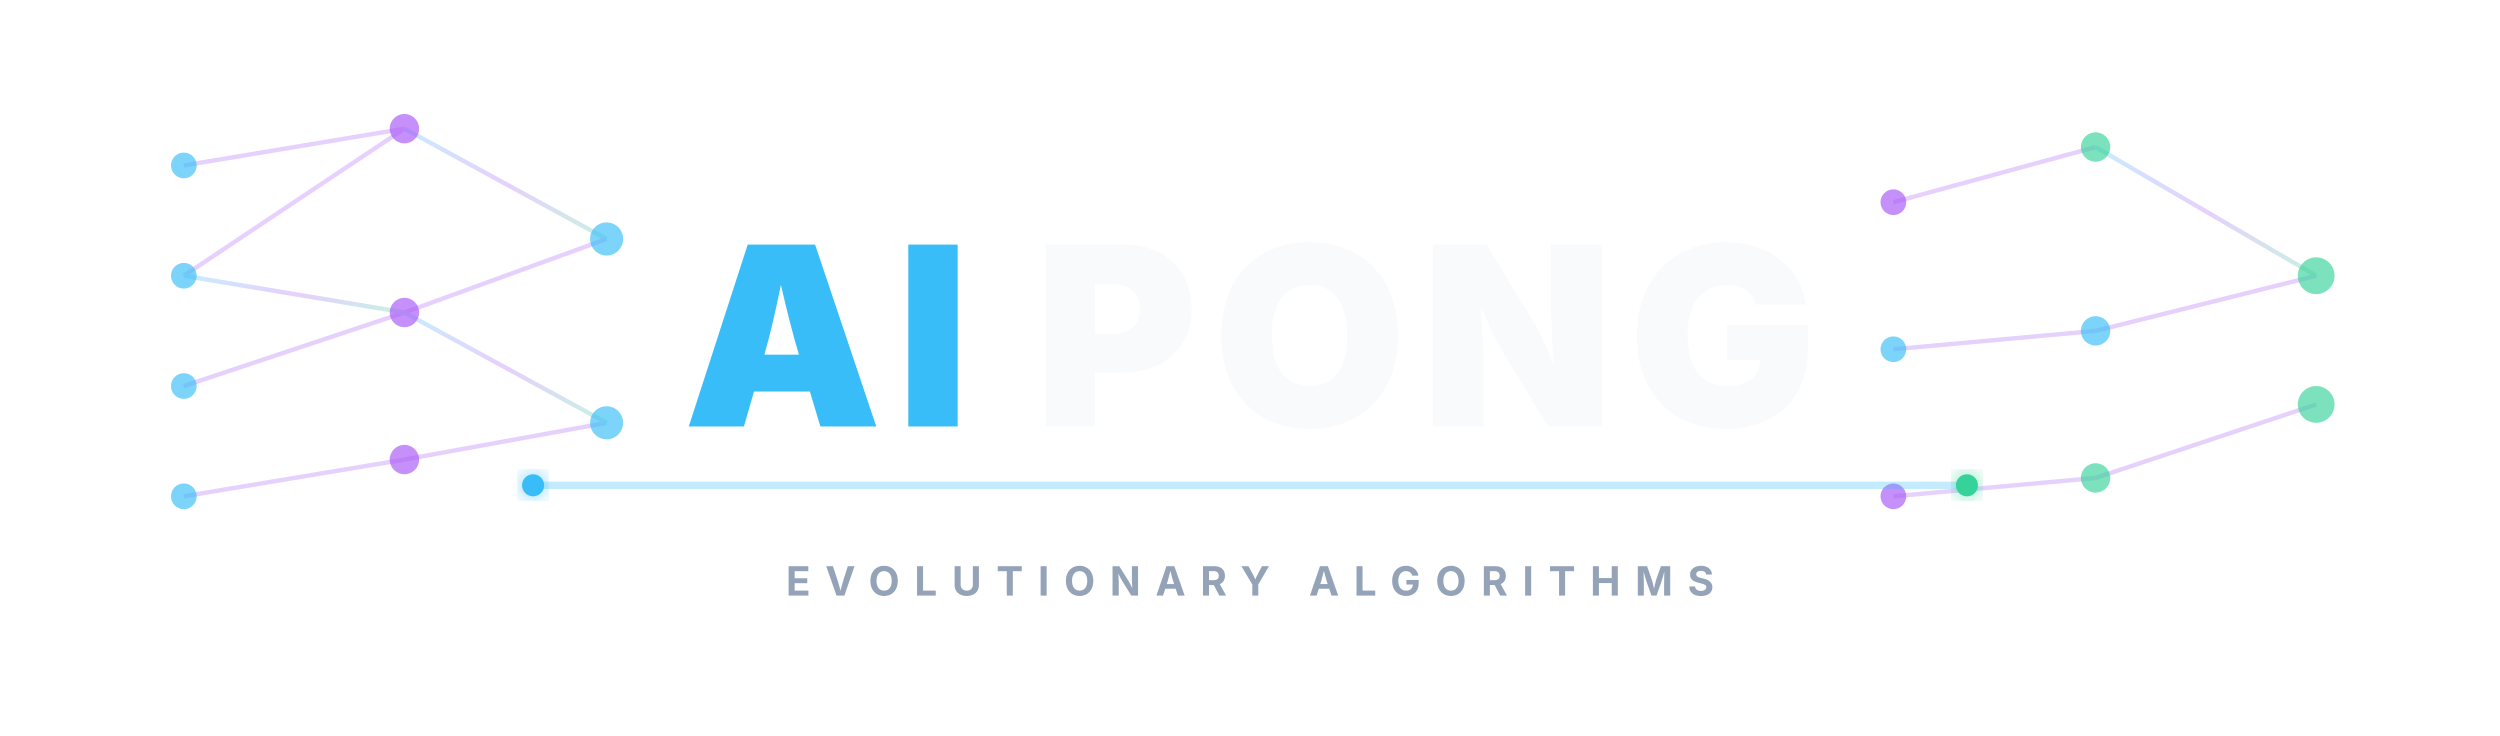
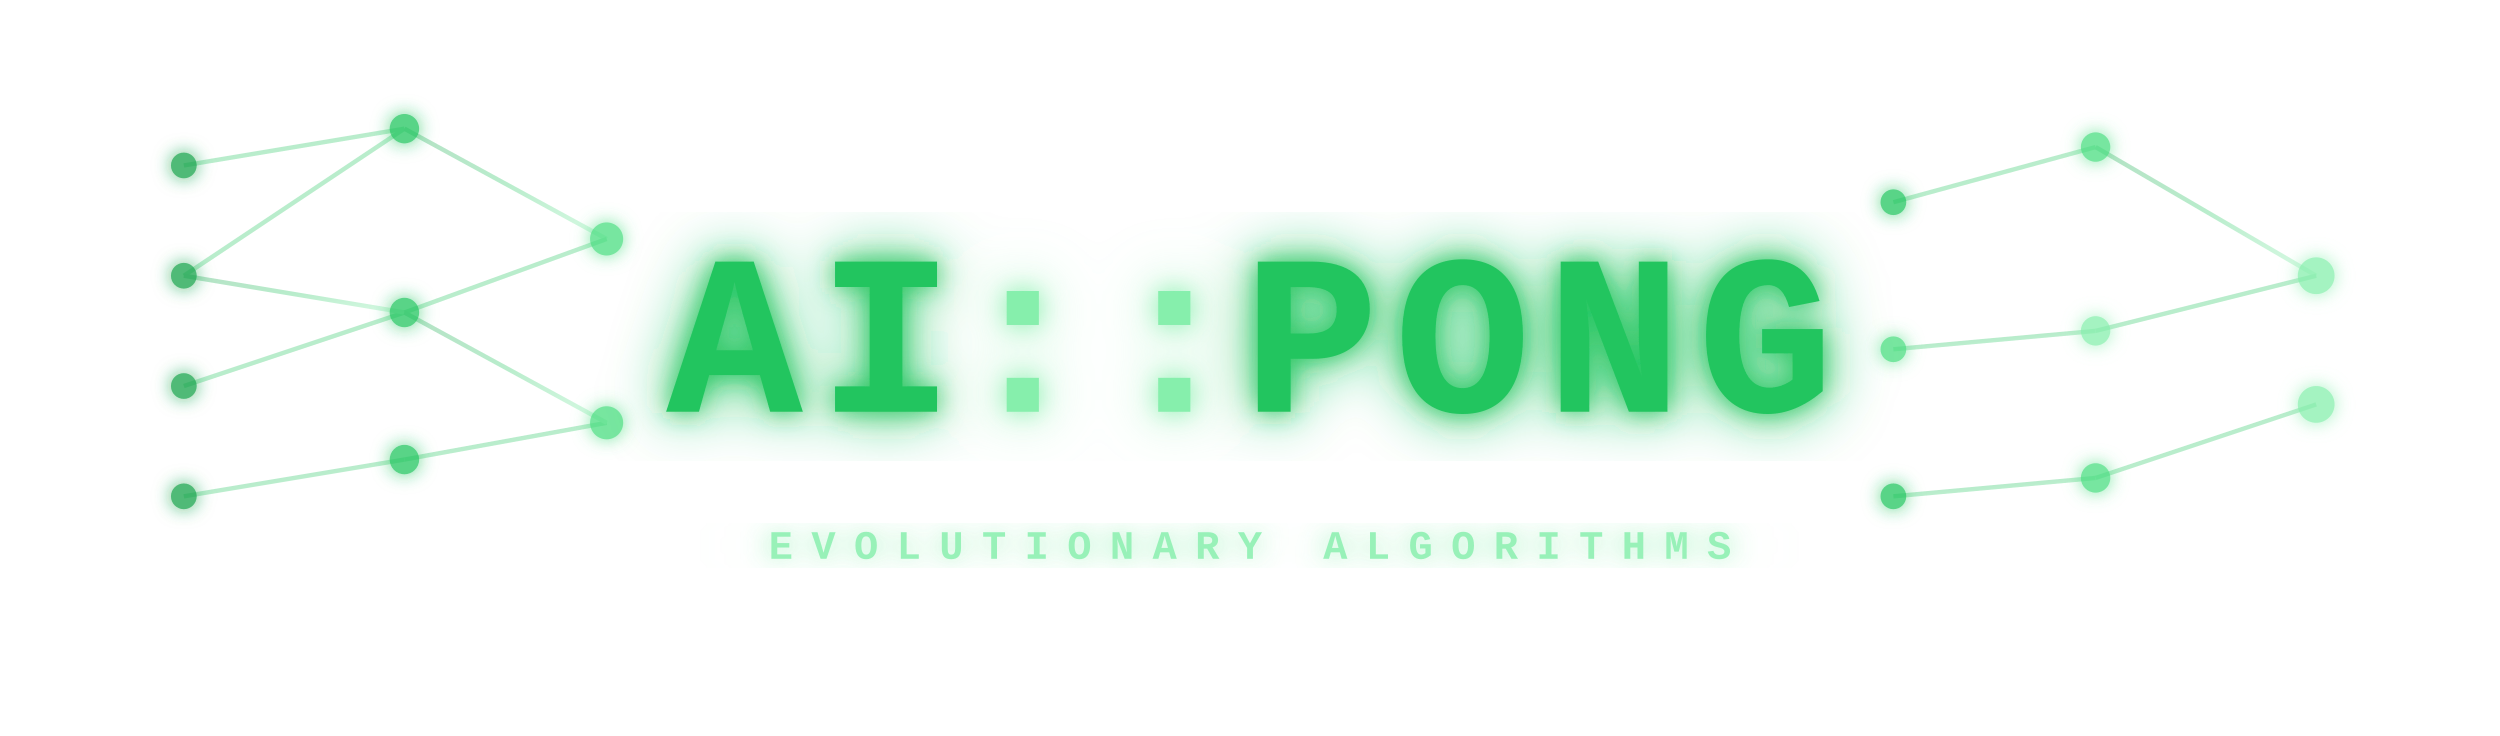
- <svg xmlns="http://www.w3.org/2000/svg" viewBox="0 0 680 200" width="100%" height="100%" style="background:#090b14; font-family:'Inter', -apple-system, BlinkMacSystemFont, 'Segoe UI', Roboto, sans-serif;">
+ <svg xmlns="http://www.w3.org/2000/svg" viewBox="0 0 680 200" width="100%" height="100%" style="background:#060b08; font-family:'Courier New', Courier, monospace;">
  <defs>
-     <linearGradient id="synapseGrad" x1="0%" y1="0%" x2="100%" y2="100%">
-       <stop offset="0%" stop-color="#38bdf8" />
-       <stop offset="50%" stop-color="#a855f7" />
-       <stop offset="100%" stop-color="#34d399" />
+     <linearGradient id="phosphorSynapse" x1="0%" y1="0%" x2="100%" y2="100%">
+       <stop offset="0%" stop-color="#16a34a" />
+       <stop offset="50%" stop-color="#22c55e" />
+       <stop offset="100%" stop-color="#86efac" />
    </linearGradient>
-     <filter id="aiGlow" x="-30%" y="-30%" width="160%" height="160%">
-       <feGaussianBlur stdDeviation="5" result="blur" />
+     <filter id="terminalGlow" x="-30%" y="-30%" width="160%" height="160%">
+       <feGaussianBlur stdDeviation="3.5" result="blur1" />
+       <feGaussianBlur stdDeviation="8" result="blur2" />
      <feMerge>
-         <feMergeNode in="blur" />
+         <feMergeNode in="blur2" />
+         <feMergeNode in="blur1" />
        <feMergeNode in="SourceGraphic" />
      </feMerge>
    </filter>
-     <filter id="circuitGlow" x="-20%" y="-20%" width="140%" height="140%">
-       <feGaussianBlur stdDeviation="3" result="blur" />
+     <filter id="nodeGlow" x="-40%" y="-40%" width="180%" height="180%">
+       <feGaussianBlur stdDeviation="2.5" result="blur" />
      <feMerge>
        <feMergeNode in="blur" />
        <feMergeNode in="SourceGraphic" />
      </feMerge>
    </filter>
  </defs>
-   <g opacity="0.28" stroke="url(#synapseGrad)" stroke-width="1.2">
+   <g opacity="0.32" stroke="url(#phosphorSynapse)" stroke-width="1.2">
    <line x1="50" y1="45" x2="110" y2="35" />
    <line x1="50" y1="75" x2="110" y2="35" />
    <line x1="50" y1="105" x2="110" y2="85" />
    <line x1="50" y1="135" x2="110" y2="125" />
    <line x1="50" y1="75" x2="110" y2="85" />
    <line x1="110" y1="35" x2="165" y2="65" />
    <line x1="110" y1="85" x2="165" y2="65" />
    <line x1="110" y1="125" x2="165" y2="115" />
    <line x1="110" y1="85" x2="165" y2="115" />
    <line x1="515" y1="55" x2="570" y2="40" />
    <line x1="515" y1="95" x2="570" y2="90" />
    <line x1="515" y1="135" x2="570" y2="130" />
    <line x1="570" y1="40" x2="630" y2="75" />
    <line x1="570" y1="90" x2="630" y2="75" />
    <line x1="570" y1="130" x2="630" y2="110" />
  </g>
-   <g opacity="0.65">
-     <circle cx="50" cy="45" r="3.5" fill="#38bdf8" />
-     <circle cx="50" cy="75" r="3.5" fill="#38bdf8" />
-     <circle cx="50" cy="105" r="3.5" fill="#38bdf8" />
-     <circle cx="50" cy="135" r="3.5" fill="#38bdf8" />
-     <circle cx="110" cy="35" r="4" fill="#a855f7" />
-     <circle cx="110" cy="85" r="4" fill="#a855f7" />
-     <circle cx="110" cy="125" r="4" fill="#a855f7" />
-     <circle cx="165" cy="65" r="4.5" fill="#38bdf8" />
-     <circle cx="165" cy="115" r="4.5" fill="#38bdf8" />
-     <circle cx="515" cy="55" r="3.5" fill="#a855f7" />
-     <circle cx="515" cy="95" r="3.5" fill="#38bdf8" />
-     <circle cx="515" cy="135" r="3.5" fill="#a855f7" />
-     <circle cx="570" cy="40" r="4" fill="#34d399" />
-     <circle cx="570" cy="90" r="4" fill="#38bdf8" />
-     <circle cx="570" cy="130" r="4" fill="#34d399" />
-     <circle cx="630" cy="75" r="5" fill="#34d399" />
-     <circle cx="630" cy="110" r="5" fill="#34d399" />
+   <g opacity="0.75" filter="url(#nodeGlow)">
+     <circle cx="50" cy="45" r="3.5" fill="#16a34a" />
+     <circle cx="50" cy="75" r="3.5" fill="#16a34a" />
+     <circle cx="50" cy="105" r="3.5" fill="#16a34a" />
+     <circle cx="50" cy="135" r="3.5" fill="#16a34a" />
+     <circle cx="110" cy="35" r="4" fill="#22c55e" />
+     <circle cx="110" cy="85" r="4" fill="#22c55e" />
+     <circle cx="110" cy="125" r="4" fill="#22c55e" />
+     <circle cx="165" cy="65" r="4.5" fill="#4ade80" />
+     <circle cx="165" cy="115" r="4.5" fill="#4ade80" />
+     <circle cx="515" cy="55" r="3.5" fill="#22c55e" />
+     <circle cx="515" cy="95" r="3.5" fill="#4ade80" />
+     <circle cx="515" cy="135" r="3.5" fill="#22c55e" />
+     <circle cx="570" cy="40" r="4" fill="#4ade80" />
+     <circle cx="570" cy="90" r="4" fill="#86efac" />
+     <circle cx="570" cy="130" r="4" fill="#4ade80" />
+     <circle cx="630" cy="75" r="5" fill="#86efac" />
+     <circle cx="630" cy="110" r="5" fill="#86efac" />
  </g>
-   <g transform="translate(340, 116)">
-     <path d="M -195,16 L 195,16" stroke="#38bdf8" stroke-width="2" opacity="0.3" />
-     <circle cx="-195" cy="16" r="3" fill="#38bdf8" filter="url(#circuitGlow)" />
-     <circle cx="195" cy="16" r="3" fill="#34d399" filter="url(#circuitGlow)" />
-     <text x="0" y="0" text-anchor="middle" font-size="68" font-weight="900" fill="#f8fafc" letter-spacing="4">
-       <tspan fill="#38bdf8" filter="url(#aiGlow)">AI</tspan> PONG
+   <g transform="translate(340, 112)">
+     <text x="0" y="0" text-anchor="middle" font-size="62" font-weight="900" fill="#22c55e" filter="url(#terminalGlow)" letter-spacing="4">
+       AI<tspan fill="#86efac">::</tspan>PONG
    </text>
  </g>
-   <text x="340" y="162" text-anchor="middle" fill="#94a3b8" font-size="11" font-weight="700" letter-spacing="4">
+   <text x="340" y="152" text-anchor="middle" fill="#86efac" font-size="11" font-weight="700" letter-spacing="5" opacity="0.85" filter="url(#terminalGlow)">
    EVOLUTIONARY ALGORITHMS
  </text>
</svg>
